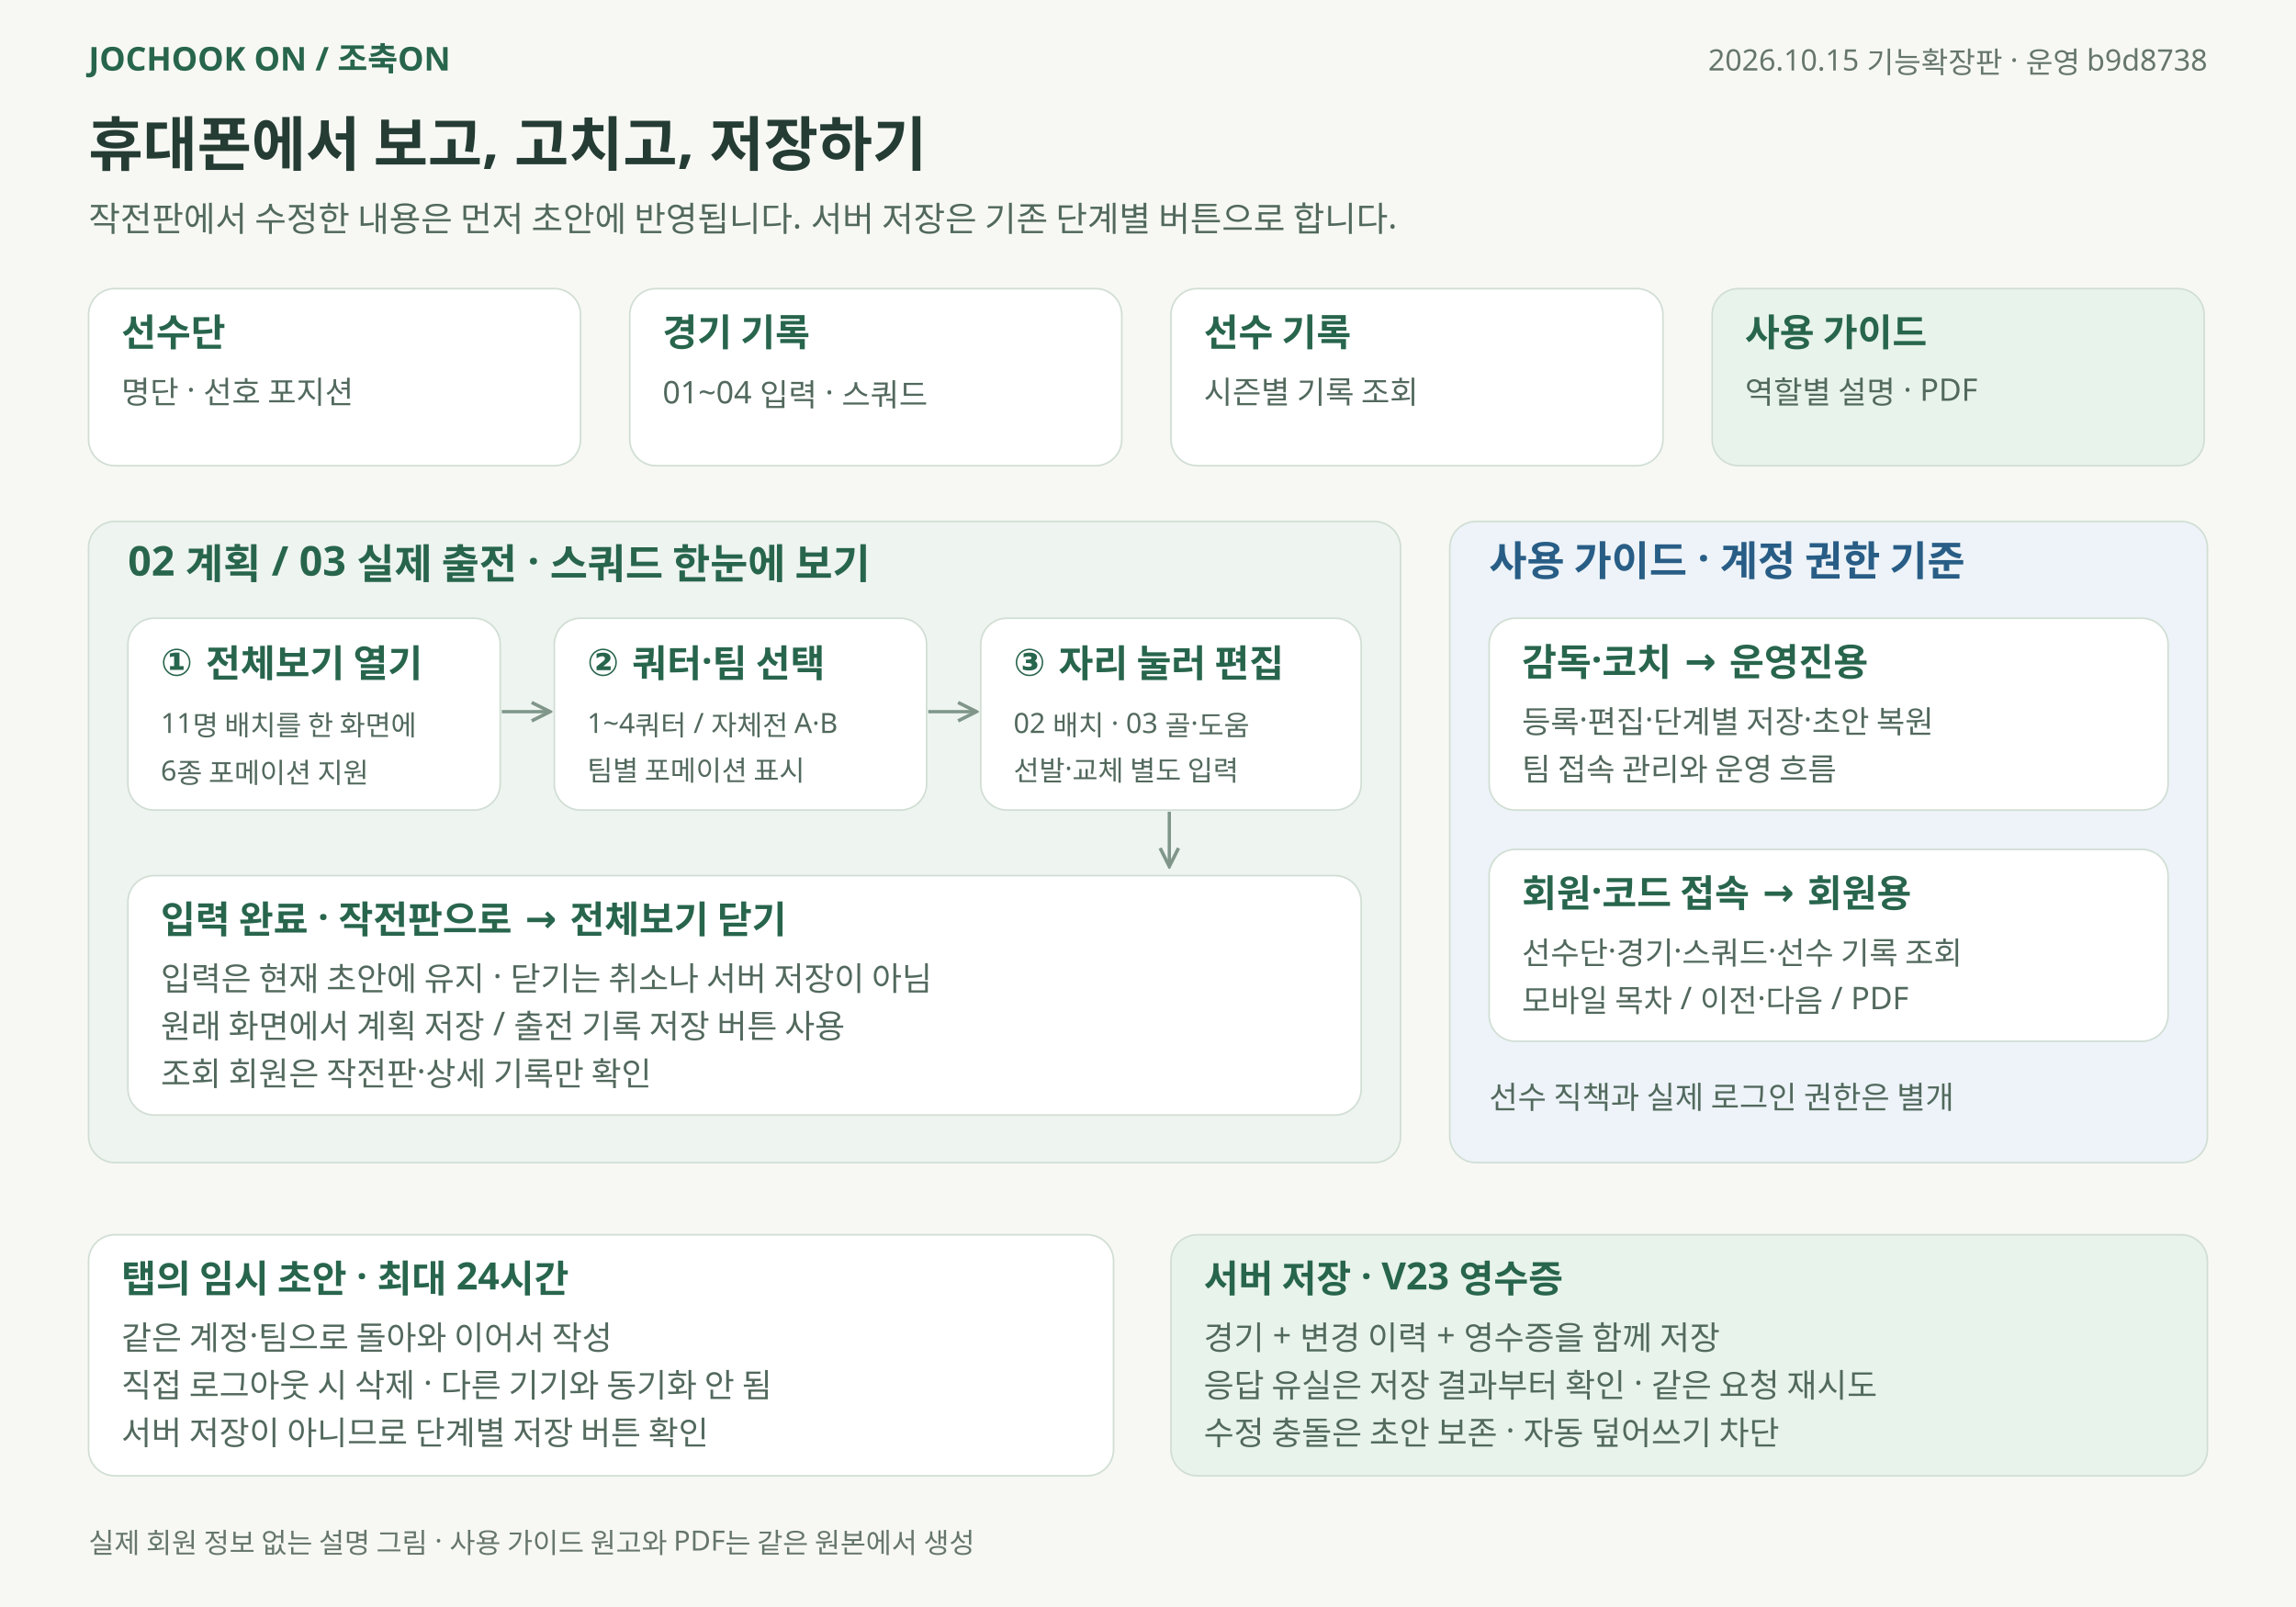
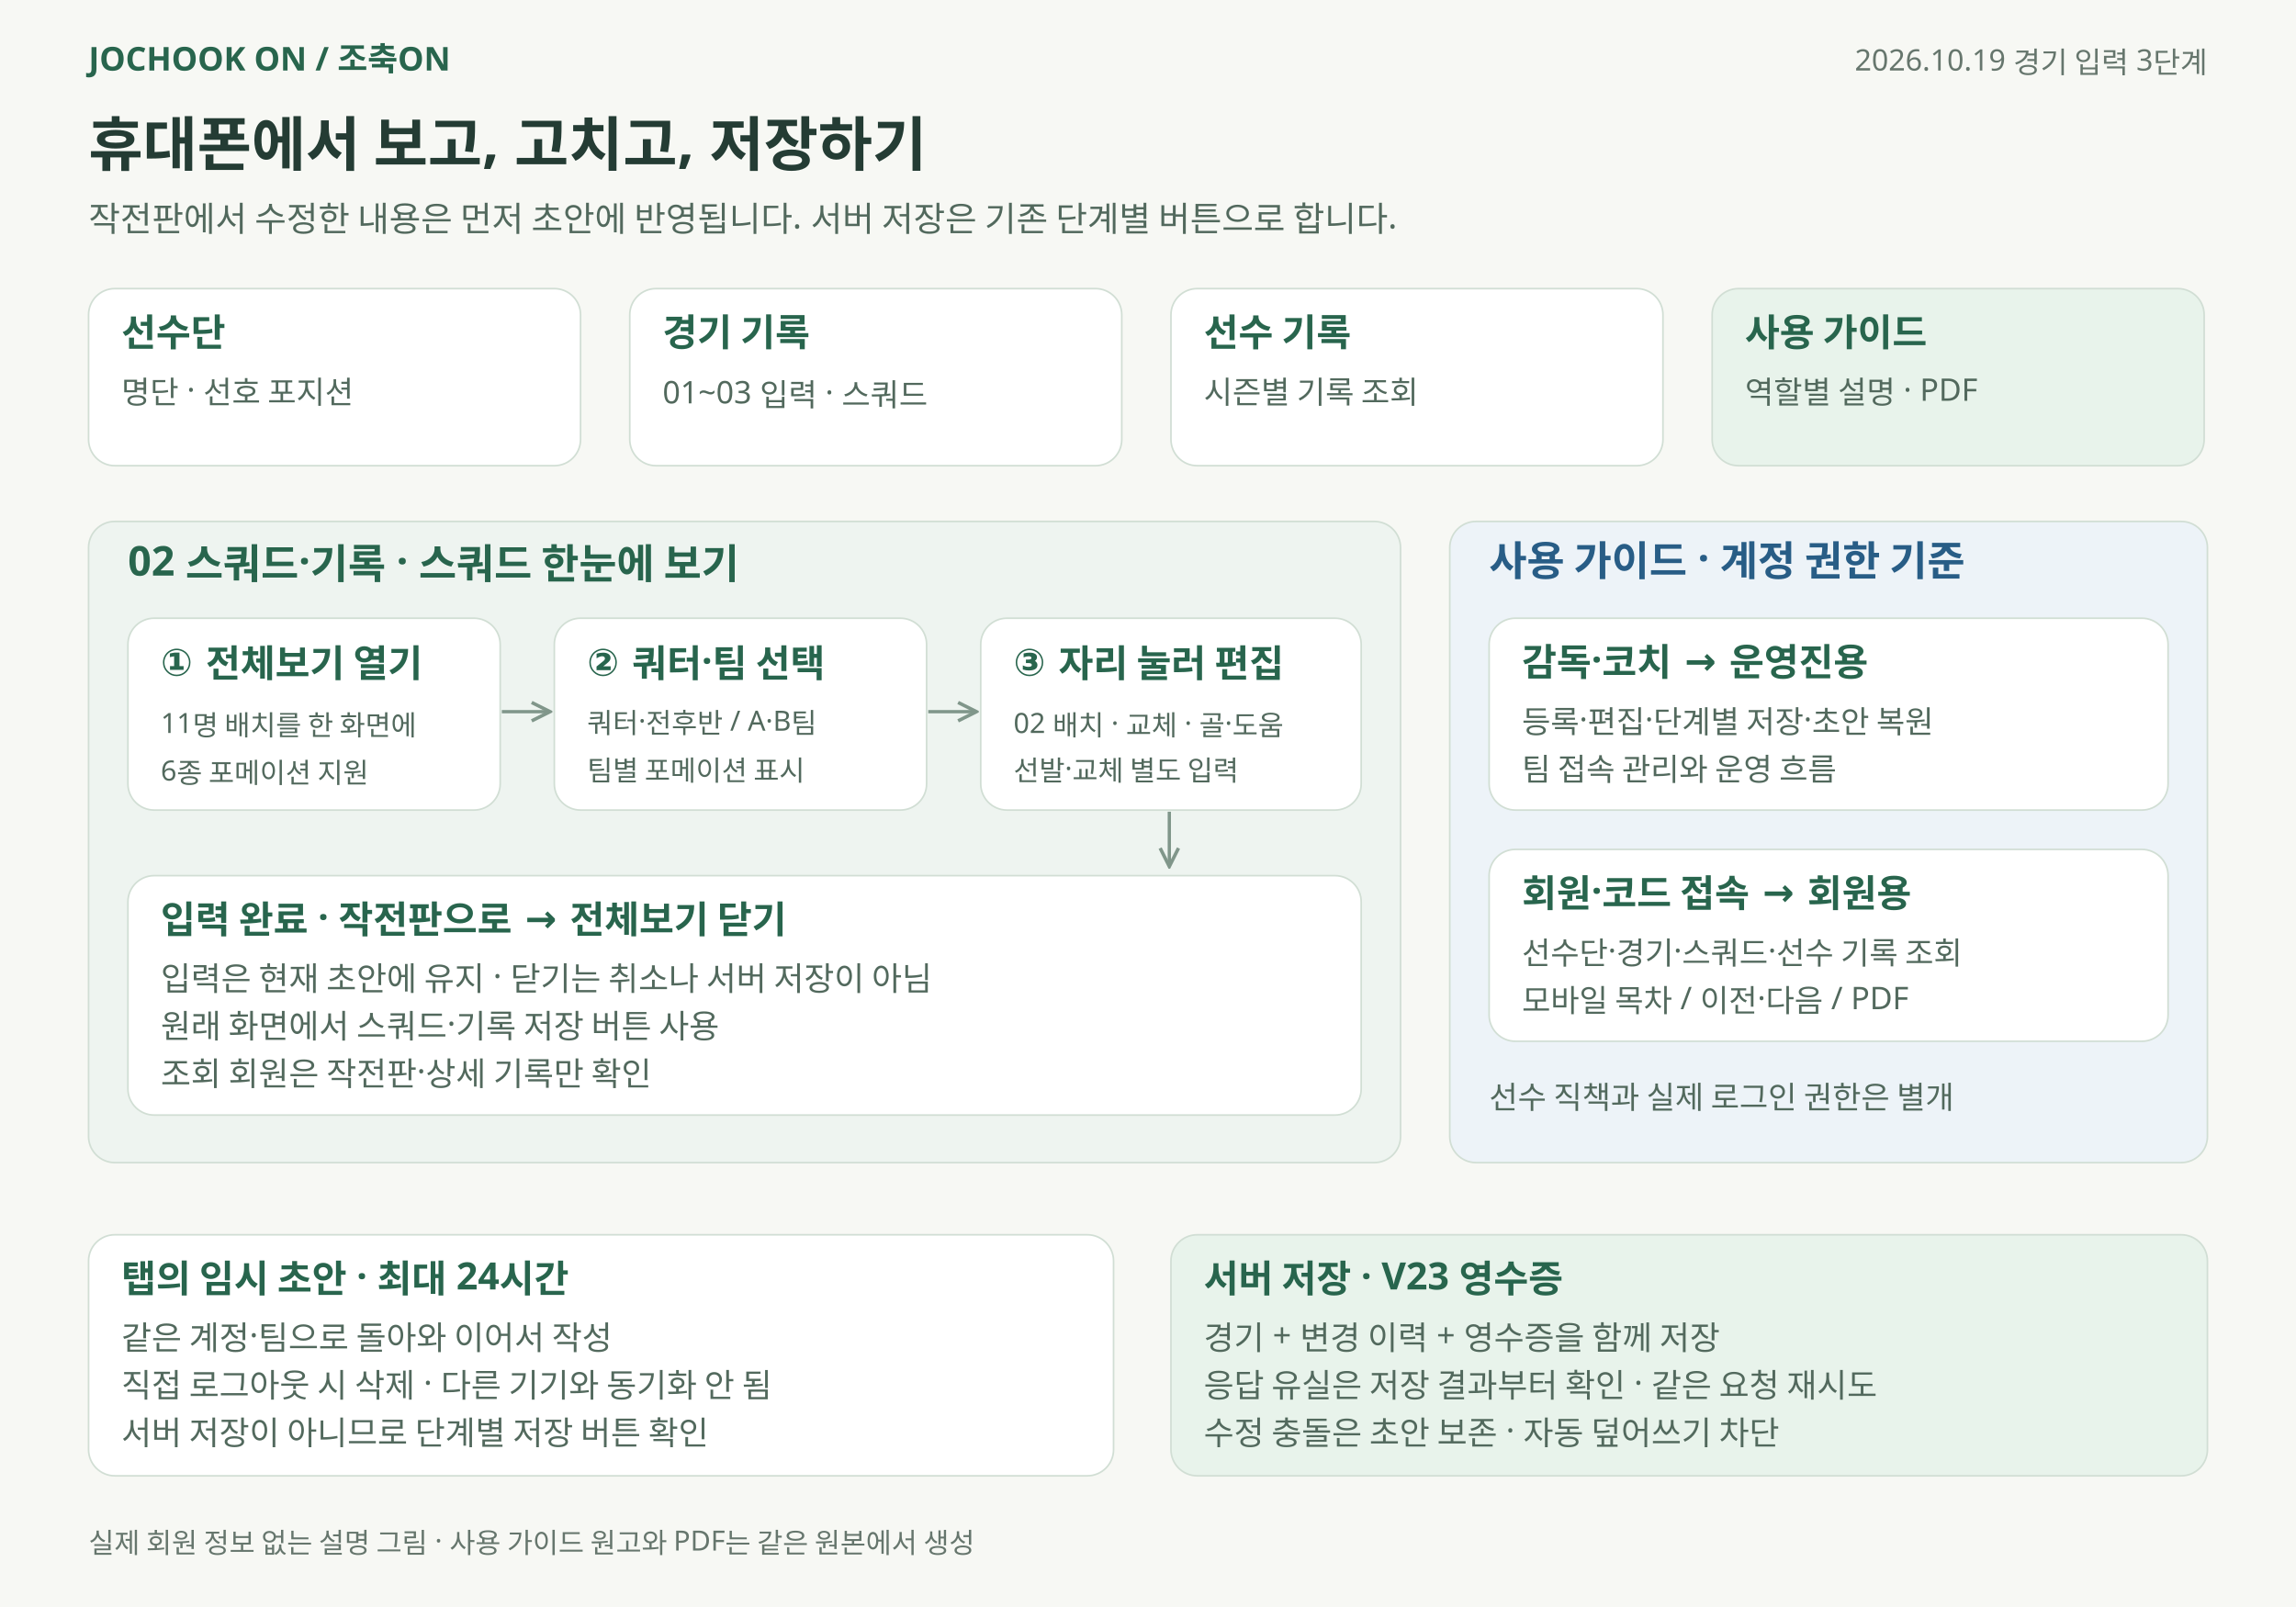
<svg xmlns="http://www.w3.org/2000/svg" width="1400" height="980" viewBox="0 0 1400 980" role="img" aria-labelledby="title desc">
  <defs>
    <marker id="arrow" viewBox="0 0 10 10" refX="8" refY="5" markerWidth="7" markerHeight="7" orient="auto">
      <path d="M1 1 L9 5 L1 9" fill="none" stroke="#80968a" stroke-width="1.5" />
    </marker>
  </defs>
  <rect width="1400" height="980" fill="#f7f8f4" />
  <g font-family="Malgun Gothic, Apple SD Gothic Neo, sans-serif">
    <text x="54" y="43" font-size="20" fill="#28654d" font-weight="700" text-anchor="start">JOCHOOK ON / 조축ON</text>
-     <text x="1346" y="43" font-size="18" fill="#66766d" font-weight="400" text-anchor="end">2026.10.15 기능확장판 · 운영 b9d8738</text>
+     <text x="1346" y="43" font-size="18" fill="#66766d" font-weight="400" text-anchor="end">2026.10.19 경기 입력 3단계</text>
    <text x="54" y="101" font-size="36" fill="#243c34" font-weight="700" text-anchor="start">휴대폰에서 보고, 고치고, 저장하기</text>
    <text x="54" y="141" font-size="21" fill="#52695d" font-weight="400" text-anchor="start">작전판에서 수정한 내용은 먼저 초안에 반영됩니다. 서버 저장은 기존 단계별 버튼으로 합니다.</text>
    <rect x="54" y="176" width="300" height="108" rx="16" fill="#fff" stroke="#d1ded4" />
    <text x="74" y="211" font-size="23" fill="#28654d" font-weight="700" text-anchor="start">선수단</text>
    <text x="74" y="246" font-size="19" fill="#52695d" font-weight="400" text-anchor="start">명단 · 선호 포지션</text>
    <rect x="384" y="176" width="300" height="108" rx="16" fill="#fff" stroke="#d1ded4" />
    <text x="404" y="211" font-size="23" fill="#28654d" font-weight="700" text-anchor="start">경기 기록</text>
-     <text x="404" y="246" font-size="19" fill="#52695d" font-weight="400" text-anchor="start">01~04 입력 · 스쿼드</text>
+     <text x="404" y="246" font-size="19" fill="#52695d" font-weight="400" text-anchor="start">01~03 입력 · 스쿼드</text>
    <rect x="714" y="176" width="300" height="108" rx="16" fill="#fff" stroke="#d1ded4" />
    <text x="734" y="211" font-size="23" fill="#28654d" font-weight="700" text-anchor="start">선수 기록</text>
    <text x="734" y="246" font-size="19" fill="#52695d" font-weight="400" text-anchor="start">시즌별 기록 조회</text>
    <rect x="1044" y="176" width="300" height="108" rx="16" fill="#e8f3eb" stroke="#d1ded4" />
    <text x="1064" y="211" font-size="23" fill="#28654d" font-weight="700" text-anchor="start">사용 가이드</text>
    <text x="1064" y="246" font-size="19" fill="#52695d" font-weight="400" text-anchor="start">역할별 설명 · PDF</text>
    <rect x="54" y="318" width="800" height="391" rx="16" fill="#eef4f0" stroke="#d1ded4" />
-     <text x="78" y="351" font-size="25" fill="#28654d" font-weight="700" text-anchor="start">02 계획 / 03 실제 출전 · 스쿼드 한눈에 보기</text>
+     <text x="78" y="351" font-size="25" fill="#28654d" font-weight="700" text-anchor="start">02 스쿼드·기록 · 스쿼드 한눈에 보기</text>
    <rect x="78" y="377" width="227" height="117" rx="16" fill="#fff" stroke="#d1ded4" />
    <text x="98" y="412" font-size="23" fill="#28654d" font-weight="700" text-anchor="start">① 전체보기 열기</text>
    <text x="98" y="447" font-size="17" fill="#52695d" font-weight="400" text-anchor="start">11명 배치를 한 화면에</text>
    <text x="98" y="476" font-size="17" fill="#52695d" font-weight="400" text-anchor="start">6종 포메이션 지원</text>
    <rect x="338" y="377" width="227" height="117" rx="16" fill="#fff" stroke="#d1ded4" />
    <text x="358" y="412" font-size="23" fill="#28654d" font-weight="700" text-anchor="start">② 쿼터·팀 선택</text>
-     <text x="358" y="447" font-size="17" fill="#52695d" font-weight="400" text-anchor="start">1~4쿼터 / 자체전 A·B</text>
+     <text x="358" y="447" font-size="17" fill="#52695d" font-weight="400" text-anchor="start">쿼터·전후반 / A·B팀</text>
    <text x="358" y="476" font-size="17" fill="#52695d" font-weight="400" text-anchor="start">팀별 포메이션 표시</text>
    <rect x="598" y="377" width="232" height="117" rx="16" fill="#fff" stroke="#d1ded4" />
    <text x="618" y="412" font-size="23" fill="#28654d" font-weight="700" text-anchor="start">③ 자리 눌러 편집</text>
-     <text x="618" y="447" font-size="17" fill="#52695d" font-weight="400" text-anchor="start">02 배치 · 03 골·도움</text>
+     <text x="618" y="447" font-size="17" fill="#52695d" font-weight="400" text-anchor="start">02 배치 · 교체 · 골·도움</text>
    <text x="618" y="476" font-size="17" fill="#52695d" font-weight="400" text-anchor="start">선발·교체 별도 입력</text>
    <path d="M306 434 L334 434" fill="none" stroke="#80968a" stroke-width="2" marker-end="url(#arrow)" />
    <path d="M566 434 L594 434" fill="none" stroke="#80968a" stroke-width="2" marker-end="url(#arrow)" />
    <path d="M713 495 L713 527" fill="none" stroke="#80968a" stroke-width="2" marker-end="url(#arrow)" />
    <rect x="78" y="534" width="752" height="146" rx="16" fill="#fff" stroke="#d1ded4" />
    <text x="98" y="569" font-size="23" fill="#28654d" font-weight="700" text-anchor="start">입력 완료 · 작전판으로 → 전체보기 닫기</text>
    <text x="98" y="604" font-size="20" fill="#52695d" font-weight="400" text-anchor="start">입력은 현재 초안에 유지 · 닫기는 취소나 서버 저장이 아님</text>
-     <text x="98" y="633" font-size="20" fill="#52695d" font-weight="400" text-anchor="start">원래 화면에서 계획 저장 / 출전 기록 저장 버튼 사용</text>
+     <text x="98" y="633" font-size="20" fill="#52695d" font-weight="400" text-anchor="start">원래 화면에서 스쿼드·기록 저장 버튼 사용</text>
    <text x="98" y="662" font-size="20" fill="#52695d" font-weight="400" text-anchor="start">조회 회원은 작전판·상세 기록만 확인</text>
    <rect x="884" y="318" width="462" height="391" rx="16" fill="#edf3f8" stroke="#d1ded4" />
    <text x="908" y="351" font-size="25" fill="#285d86" font-weight="700" text-anchor="start">사용 가이드 · 계정 권한 기준</text>
    <rect x="908" y="377" width="414" height="117" rx="16" fill="#fff" stroke="#d1ded4" />
    <text x="928" y="412" font-size="23" fill="#28654d" font-weight="700" text-anchor="start">감독·코치 → 운영진용</text>
    <text x="928" y="447" font-size="19" fill="#52695d" font-weight="400" text-anchor="start">등록·편집·단계별 저장·초안 복원</text>
    <text x="928" y="476" font-size="19" fill="#52695d" font-weight="400" text-anchor="start">팀 접속 관리와 운영 흐름</text>
    <rect x="908" y="518" width="414" height="117" rx="16" fill="#fff" stroke="#d1ded4" />
    <text x="928" y="553" font-size="23" fill="#28654d" font-weight="700" text-anchor="start">회원·코드 접속 → 회원용</text>
    <text x="928" y="588" font-size="19" fill="#52695d" font-weight="400" text-anchor="start">선수단·경기·스쿼드·선수 기록 조회</text>
    <text x="928" y="617" font-size="19" fill="#52695d" font-weight="400" text-anchor="start">모바일 목차 / 이전·다음 / PDF</text>
    <text x="908" y="676" font-size="19" fill="#52695d" font-weight="400" text-anchor="start">선수 직책과 실제 로그인 권한은 별개</text>
    <rect x="54" y="753" width="625" height="147" rx="16" fill="#fff" stroke="#d1ded4" />
    <text x="74" y="788" font-size="23" fill="#28654d" font-weight="700" text-anchor="start">탭의 임시 초안 · 최대 24시간</text>
    <text x="74" y="823" font-size="20" fill="#52695d" font-weight="400" text-anchor="start">같은 계정·팀으로 돌아와 이어서 작성</text>
    <text x="74" y="852" font-size="20" fill="#52695d" font-weight="400" text-anchor="start">직접 로그아웃 시 삭제 · 다른 기기와 동기화 안 됨</text>
    <text x="74" y="881" font-size="20" fill="#52695d" font-weight="400" text-anchor="start">서버 저장이 아니므로 단계별 저장 버튼 확인</text>
    <rect x="714" y="753" width="632" height="147" rx="16" fill="#e8f3eb" stroke="#d1ded4" />
    <text x="734" y="788" font-size="23" fill="#28654d" font-weight="700" text-anchor="start">서버 저장 · V23 영수증</text>
    <text x="734" y="823" font-size="20" fill="#52695d" font-weight="400" text-anchor="start">경기 + 변경 이력 + 영수증을 함께 저장</text>
    <text x="734" y="852" font-size="20" fill="#52695d" font-weight="400" text-anchor="start">응답 유실은 저장 결과부터 확인 · 같은 요청 재시도</text>
    <text x="734" y="881" font-size="20" fill="#52695d" font-weight="400" text-anchor="start">수정 충돌은 초안 보존 · 자동 덮어쓰기 차단</text>
    <text x="54" y="947" font-size="17" fill="#66766d" font-weight="400" text-anchor="start">실제 회원 정보 없는 설명 그림 · 사용 가이드 원고와 PDF는 같은 원본에서 생성</text>
  </g>
</svg>
